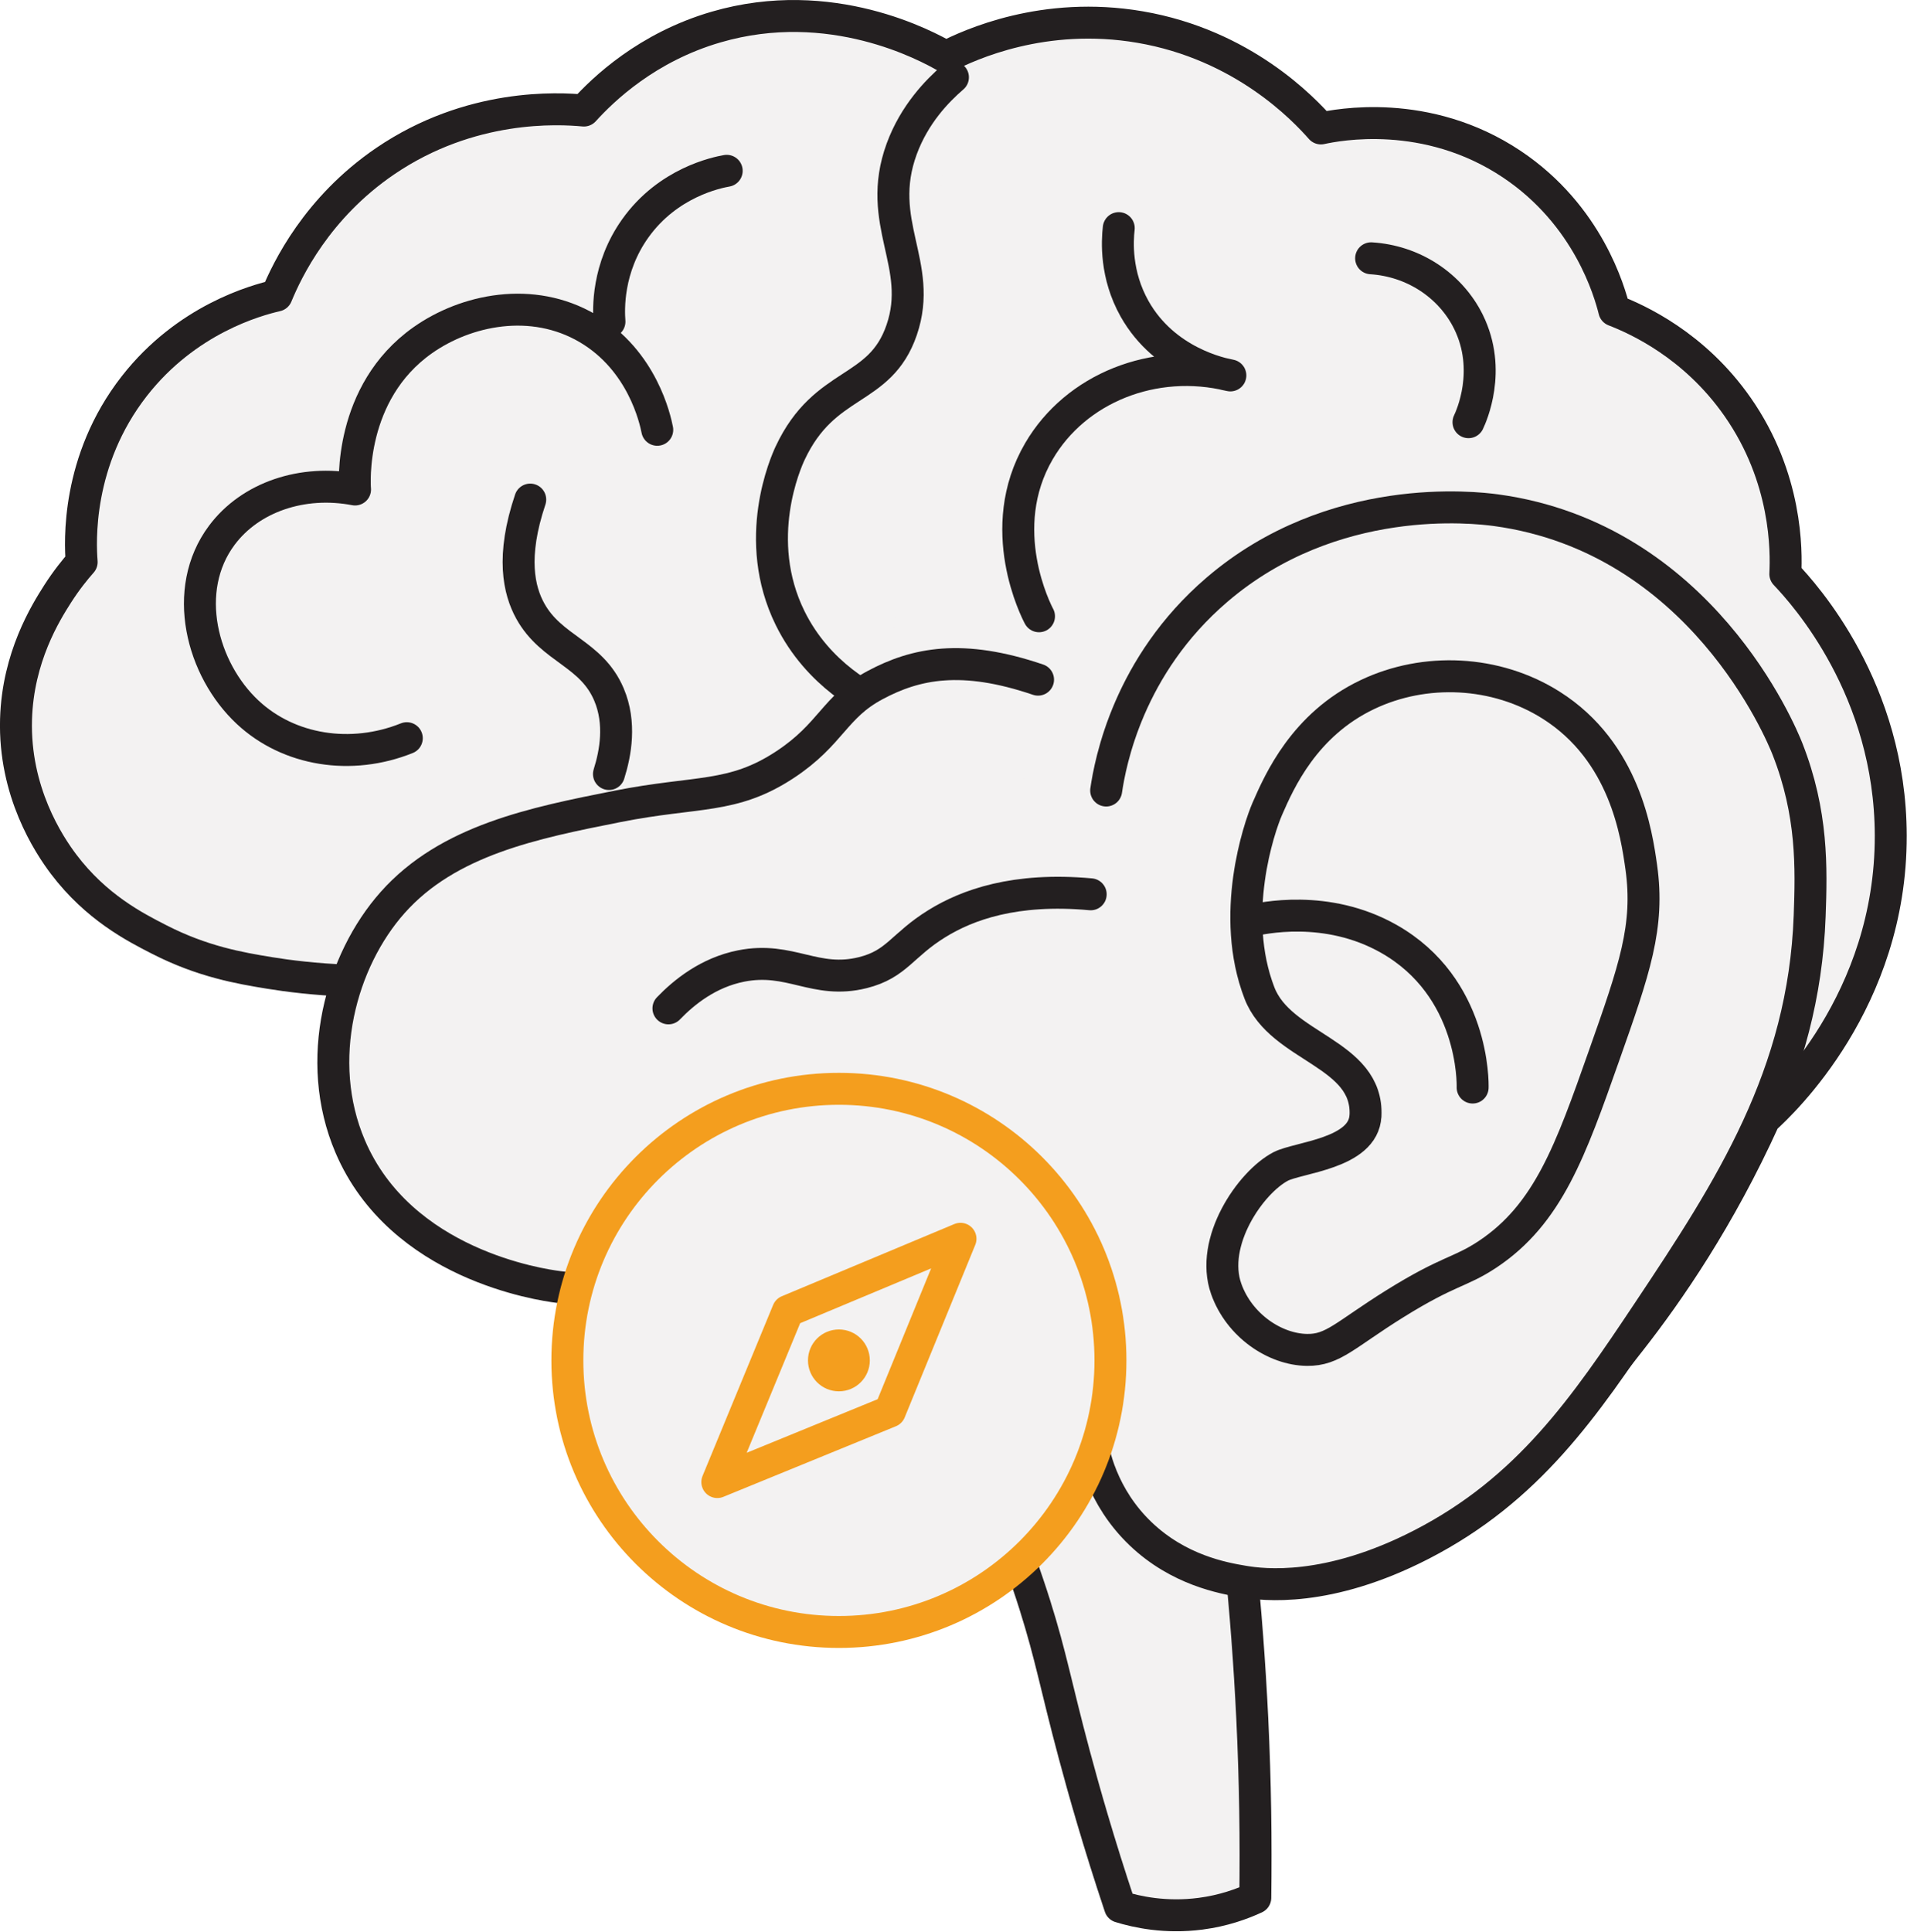
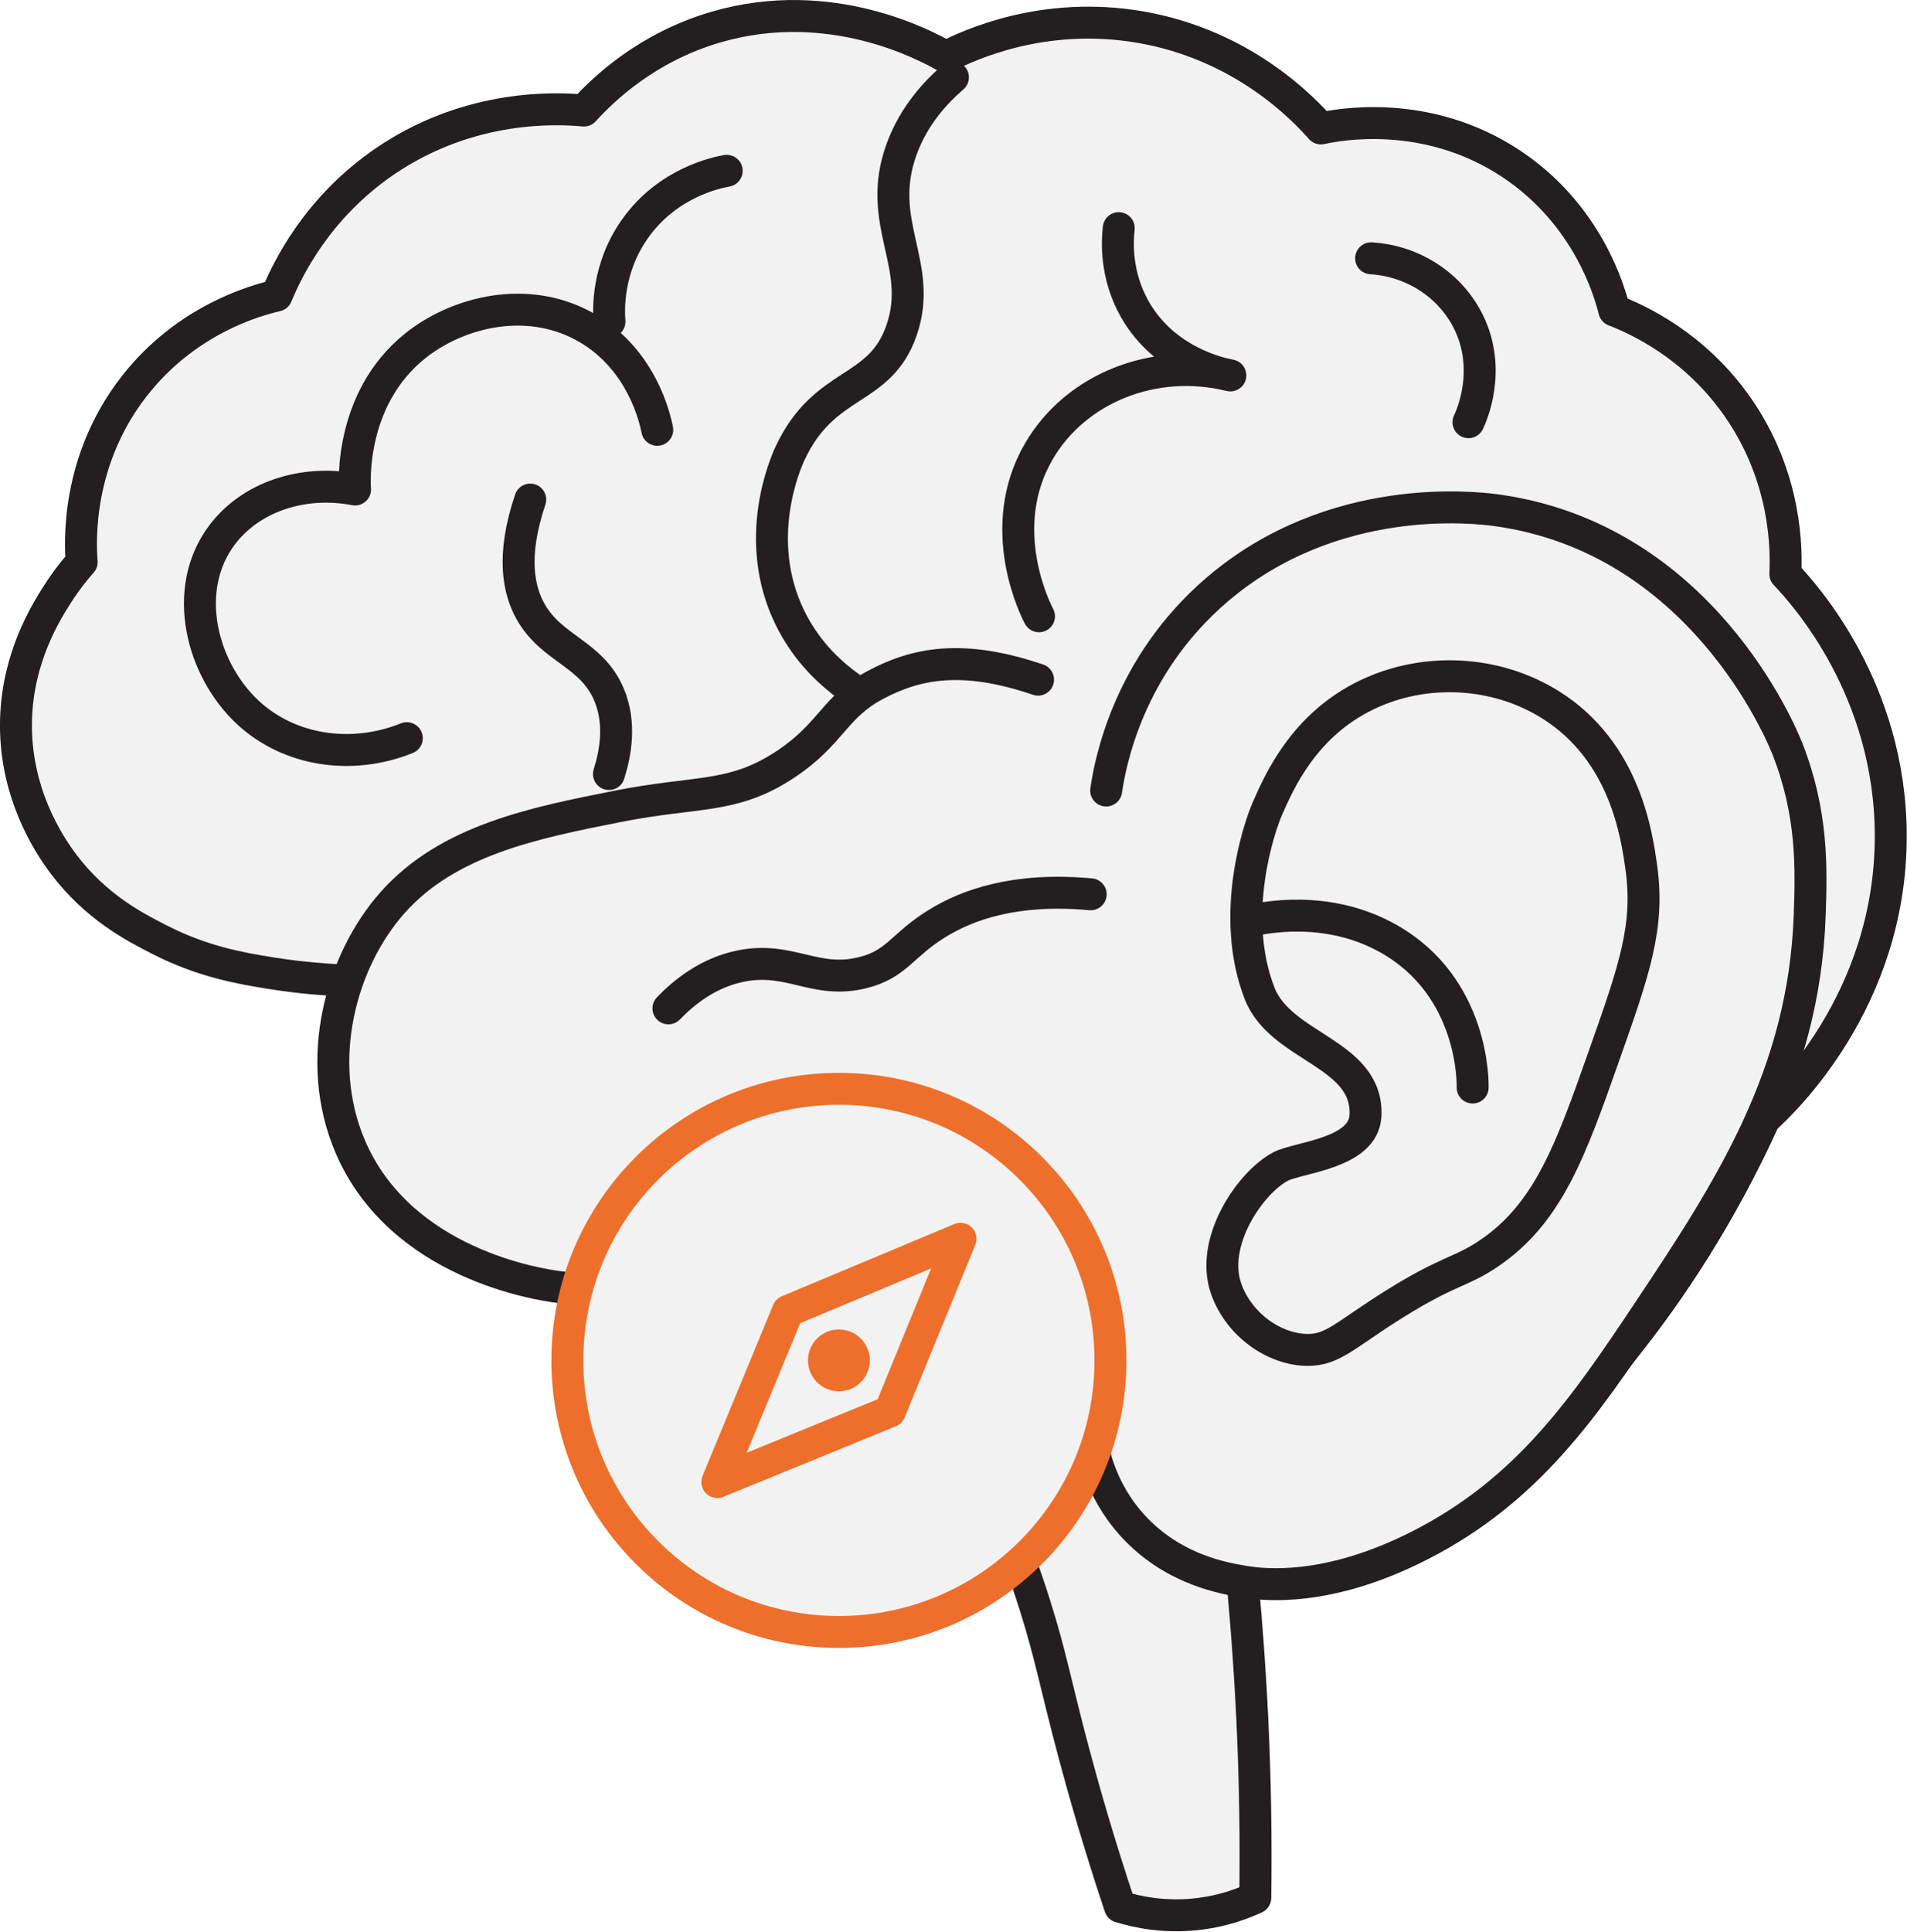
<svg xmlns="http://www.w3.org/2000/svg" viewBox="0 0 298.45 302.22" id="Layer_1" overflow="hidden">
  <path d="M70.35 152.56C59.41 154.4 47.99 153.21 42.2 152.26 37.49 151.49 31.68 150.49 24.89 147.01 21.11 145.08 15.06 141.98 9.98 135.27 7.61 132.14 2.18 123.89 2.51 112.55 2.79 102.84 7.15 95.87 9.02 92.94 10.41 90.77 11.77 89.1 12.78 87.96 12.55 84.95 11.89 72.11 21.03 60.41 29.2 49.96 40.05 47 43.29 46.25 44.96 42.2 49.59 32.52 60.26 25.24 73.6 16.14 87.4 16.93 91.39 17.3 94.44 13.94 101.27 7.38 112.09 4.23 130.05-1.01 145.05 7.18 148.05 8.9 151.78 6.99 163.38 1.66 178.41 4.23 194.57 6.99 204.09 17.09 206.74 20.1 209.23 19.56 223.26 16.76 236.63 25.7 248.59 33.7 251.94 45.69 252.66 48.58 256.2 49.95 265.18 53.96 271.96 63.68 279.72 74.79 279.61 86.22 279.43 89.83 282.47 93.03 295.89 107.86 295.93 130.76 295.98 156.62 278.94 172.6 276.16 175.12 269.13 190.62 261.18 202.14 255.15 209.83 244.03 224 233.81 237 216.08 242.2 207.21 244.8 199.32 244.62 194.13 244.07 194.94 251.97 195.58 260.28 196 268.97 196.47 278.78 196.59 288.13 196.47 296.99 194.43 297.94 191.52 299.01 187.91 299.48 182.41 300.2 177.91 299.2 175.3 298.39 171.99 288.48 169.66 280.27 168.14 274.58 165.24 263.75 164.54 259.31 161.94 251.07 158.94 241.57 155.66 234.1 153.35 229.29 149.84 226.34 144.71 221.29 140.43 213.73 136.34 206.49 134.65 199.8 133.89 195.36 126.74 195.89 108.18 198.44 96.51 194.55 89.48 192.21 81.57 188.71 75.95 181.14 73.25 177.5 67.1 169.59 70.33 152.58L70.33 152.58Z" stroke="#231F20" stroke-width="5" stroke-linecap="round" stroke-linejoin="round" fill="#f3f2f2" fill-rule="evenodd" />
  <path d="M63.67 115.52C54.97 119.02 45.21 117.48 38.77 111.47 31.58 104.77 28.31 92.34 34.72 83.76 39.19 77.78 47.35 75.03 55.57 76.6 55.51 75.94 54.51 61.47 66.15 53.25 72.92 48.47 83.29 46.28 91.98 51.38 100.56 56.42 102.55 65.65 102.87 67.26" stroke="#231F20" stroke-width="5" stroke-linecap="round" stroke-linejoin="round" fill="#f3f2f2" />
  <path d="M113.74 26.73C112.17 27.01 104.55 28.55 99.43 35.74 94.99 41.97 95.25 48.49 95.39 50.33" stroke="#231F20" stroke-width="5" stroke-linecap="round" stroke-linejoin="round" fill="#f3f2f2" />
  <path d="M149.15 12.1C146.65 14.25 143.11 17.91 141.13 23.3 136.9 34.86 144.63 41.37 141.13 51.62 137.73 61.59 129.1 59.31 123.67 70.91 123.02 72.29 117.6 84.41 123.67 96.74 128.09 105.71 136.02 109.6 138.63 110.74" stroke="#231F20" stroke-width="5" stroke-linecap="round" stroke-linejoin="round" fill="#f3f2f2" />
  <path d="M82.99 78.18C79.98 87.12 81.22 92.4 82.99 95.61 86.31 101.63 92.56 102.19 95.31 108.68 97.21 113.16 96.34 117.86 95.31 121.13" stroke="#231F20" stroke-width="5" stroke-linecap="round" stroke-linejoin="round" fill="#f3f2f2" />
  <path d="M175.1 35.7C174.87 37.73 174.56 42.97 177.59 48.35 182.31 56.71 191.23 58.5 192.57 58.75 180.59 55.8 168.35 60.78 162.62 70.59 155.51 82.74 162.23 95.72 162.62 96.44" stroke="#231F20" stroke-width="5" stroke-linecap="round" stroke-linejoin="round" fill="#f3f2f2" />
  <path d="M214.6 40.42C221.16 40.83 227 44.62 229.84 50.37 233.56 57.93 230.28 65.15 229.84 66.07" stroke="#231F20" stroke-width="5" stroke-linecap="round" stroke-linejoin="round" fill="#f3f2f2" />
  <path d="M150.01 193.94C144.41 196.02 130.69 198.76 120.47 199.96 100.01 202.36 96.69 202.58 87.4 201.4 84.63 201.05 62.71 197.9 54.81 179.41 49.03 165.88 53.4 150.29 61.45 141.24 70.14 131.46 83.6 128.78 96.61 126.2 109.08 123.72 114.65 125.07 122.85 119.67 130.13 114.88 130.57 110.63 136.95 107.22 143.32 103.81 150.56 102.31 162.47 106.36" stroke="#231F20" stroke-width="5" stroke-linecap="round" stroke-linejoin="round" fill="#f3f2f2" />
  <g>
    <path d="M173.13 123.71C173.78 119.3 176.6 104.17 190.47 92.29 208.62 76.74 230.95 79.41 234.14 79.84 266.2 84.2 278.81 114.77 279.76 117.19 283.73 127.3 283.51 135.8 283.24 143.33 282.34 168.24 270.79 186.06 258.04 205.17 247.98 220.26 239.2 233.09 222.52 241.69 207.78 249.29 197.67 248.02 194.61 247.5 191.39 246.96 184.47 245.7 178.53 240.03 172.4 234.17 171.06 227.18 170.71 224.68" stroke="#231F20" stroke-width="5" stroke-linecap="round" stroke-linejoin="round" fill="#f3f2f2" />
    <path d="M213.71 174.61C213.43 180.54 203.17 181.11 200.43 182.55 195.7 185.04 189.31 194.35 191.92 201.7 193.95 207.43 199.54 211.19 204.58 211.25 208.66 211.3 210.52 208.89 218.28 204.05 226.78 198.75 228.5 199.16 232.81 196.3 242.31 189.99 245.82 180.05 251.07 165.16 255.82 151.71 258.19 144.98 256.88 135.68 256.16 130.61 254.34 117.66 242.77 110.35 234.13 104.89 223 104.42 214.03 108.69 204.12 113.4 200.23 122.28 198.36 126.55 197.05 129.54 192.43 143.21 197.12 155.39 200.44 164.03 214.19 164.74 213.72 174.61L213.72 174.61Z" stroke="#231F20" stroke-width="5" stroke-linecap="round" stroke-linejoin="round" fill="#f3f2f2" />
    <path d="M195.56 144.13C197.49 143.67 207.64 141.42 217.35 146.91 230.76 154.49 230.51 169.56 230.49 170.19" stroke="#231F20" stroke-width="5" stroke-linecap="round" stroke-linejoin="round" fill="#f3f2f2" />
  </g>
-   <circle cx="131.3" cy="212.89" r="42.5" stroke="#F49E1E" stroke-width="5" stroke-miterlimit="10" fill="#f3f2f2" />
-   <path d="M150.33 193.86 123.32 205.16 112.27 231.93 139.28 220.88 150.33 193.86Z" stroke="#F49E1E" stroke-width="5" stroke-linejoin="round" fill="#f3f2f2" fill-rule="evenodd" />
-   <circle cx="131.3" cy="212.89" r="2.34" stroke="#F49E1E" stroke-width="5" stroke-miterlimit="10" fill="#F49E1E" />
+   <circle cx="131.3" cy="212.89" r="42.5" stroke="#EE6F2B" stroke-width="5" stroke-miterlimit="10" fill="#f3f2f2" />
+   <path d="M150.33 193.86 123.32 205.16 112.27 231.93 139.28 220.88 150.33 193.86Z" stroke="#EE6F2B" stroke-width="5" stroke-linejoin="round" fill="#f3f2f2" fill-rule="evenodd" />
+   <circle cx="131.3" cy="212.89" r="2.34" stroke="#EE6F2B" stroke-width="5" stroke-miterlimit="10" fill="#EE6F2B" />
  <path d="M104.62 157.8C107.06 155.27 110.85 152.19 116 151.17 123.69 149.64 127.59 154.07 135.05 152.21 140.4 150.87 141.17 147.9 146.67 144.52 151.36 141.63 158.82 138.86 170.71 139.95" stroke="#231F20" stroke-width="5" stroke-linecap="round" stroke-linejoin="round" fill="#f3f2f2" />
</svg>
